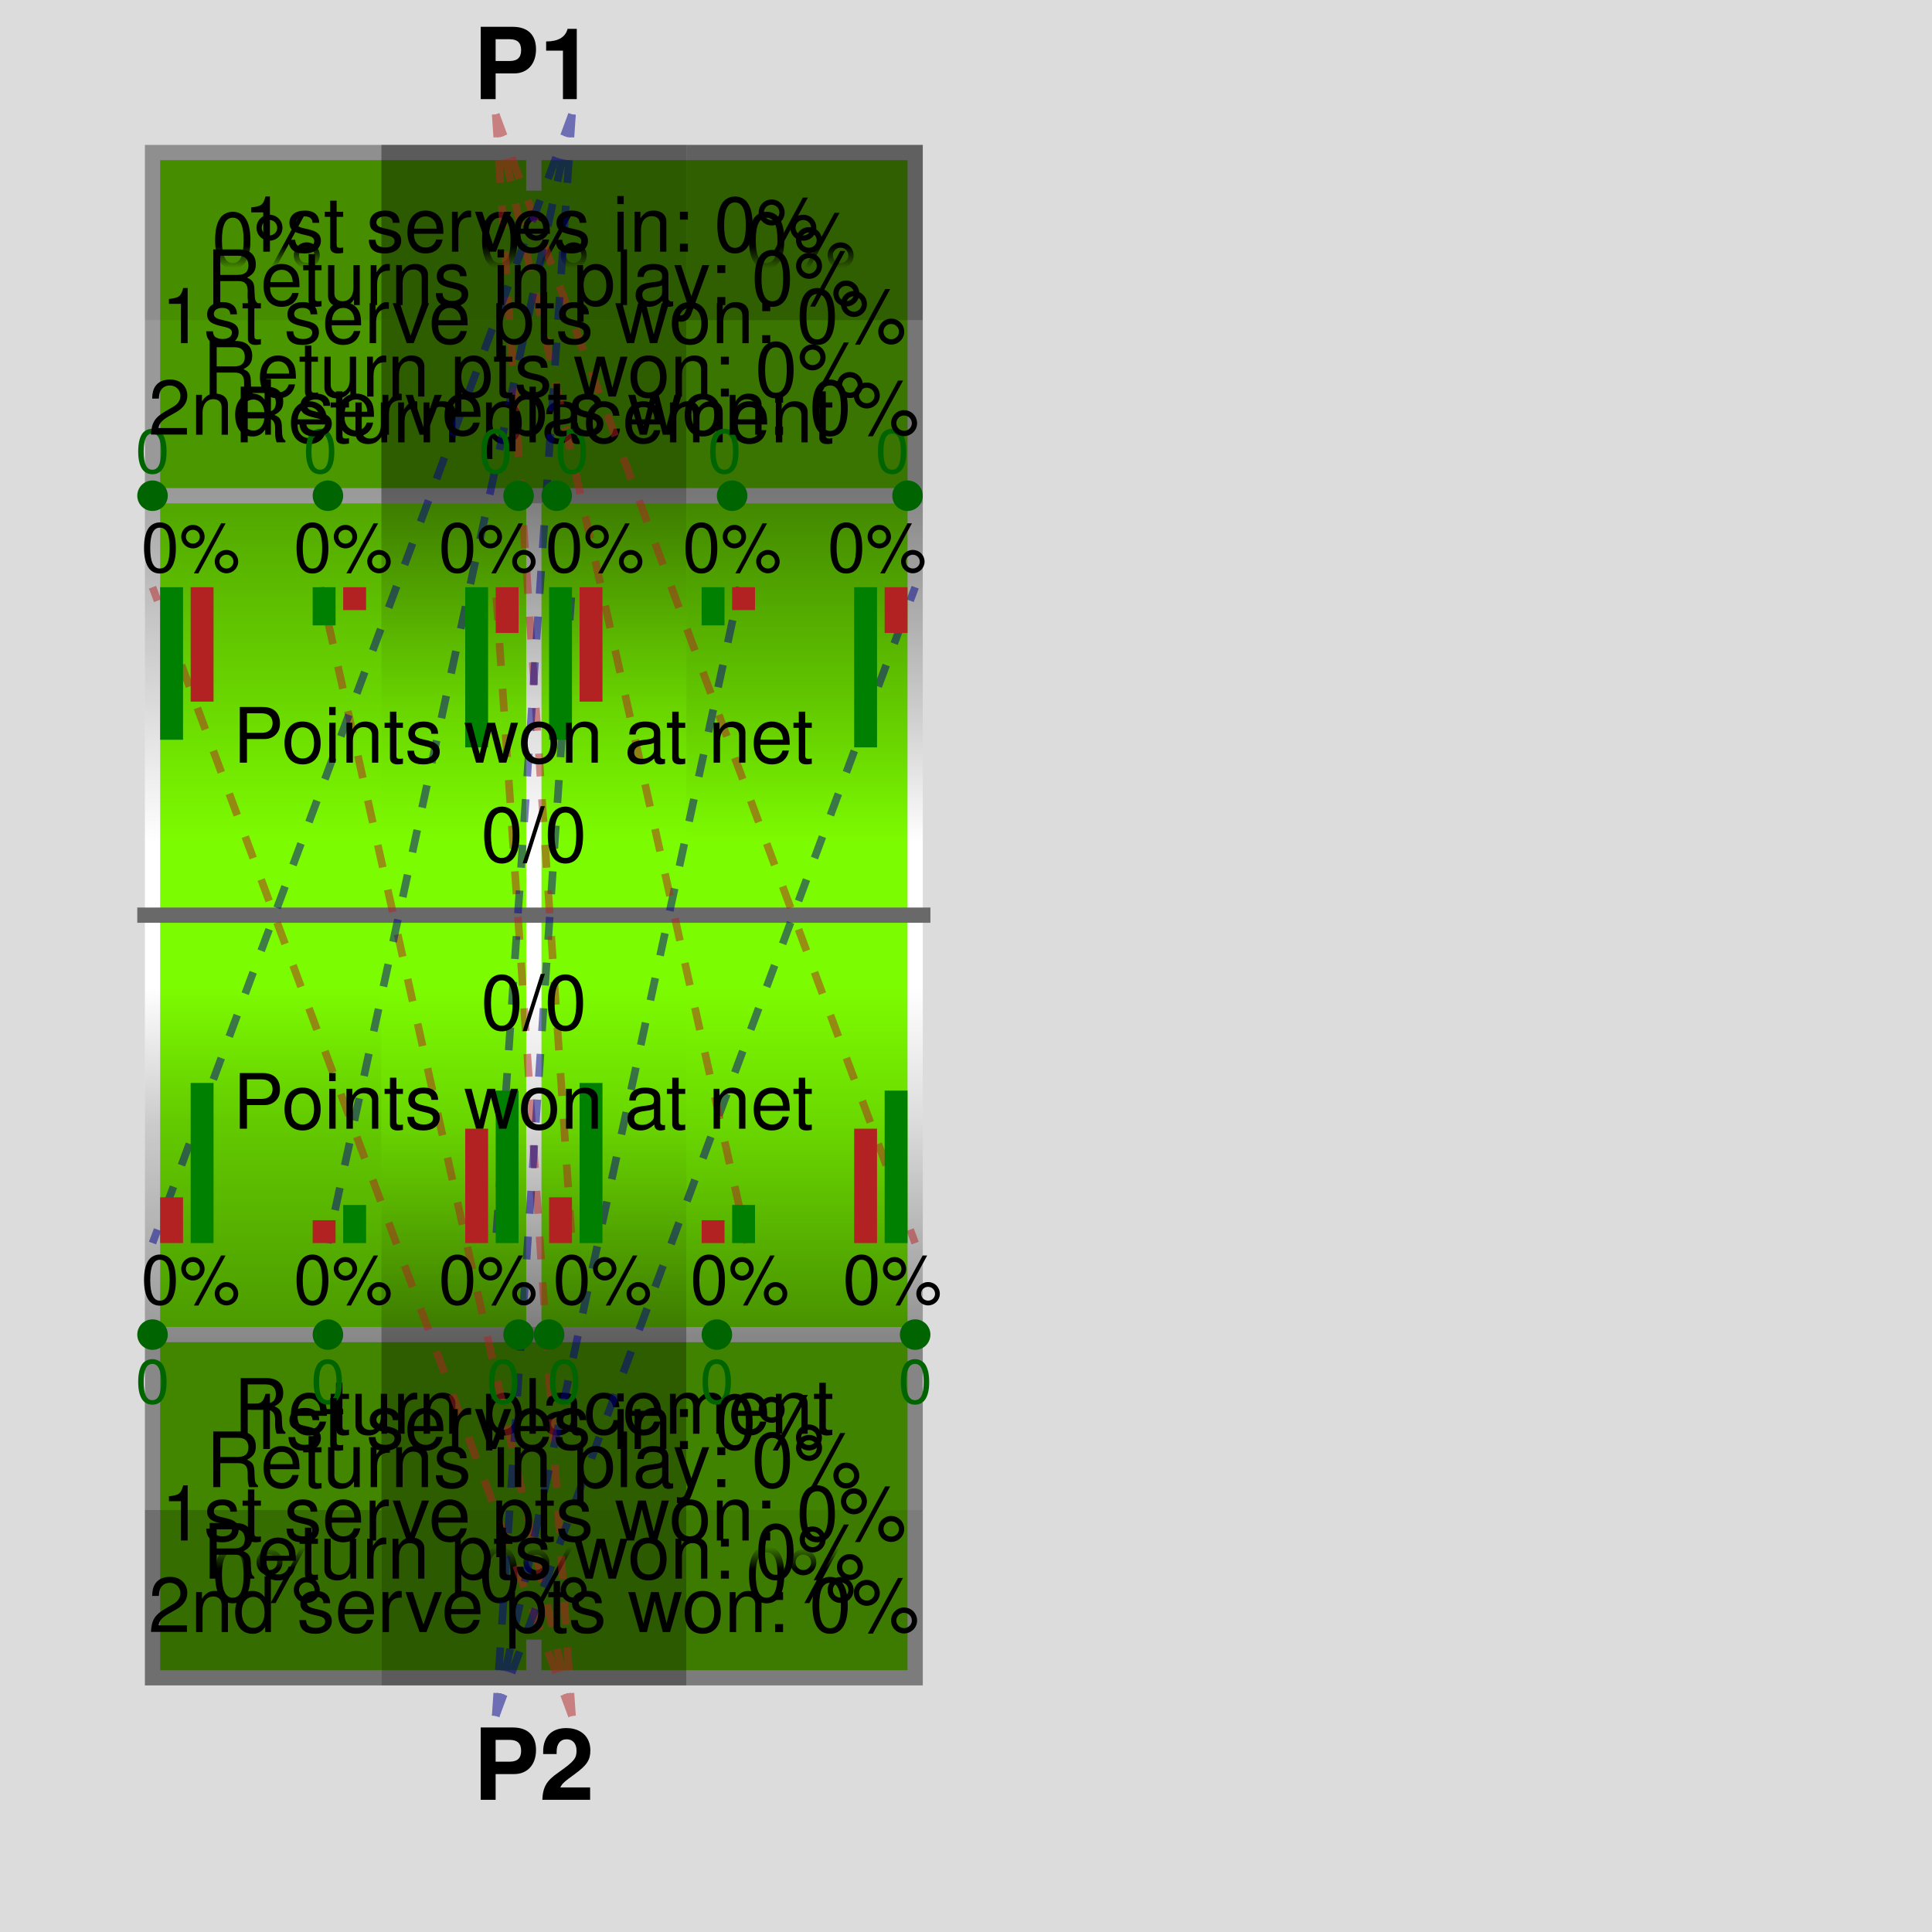
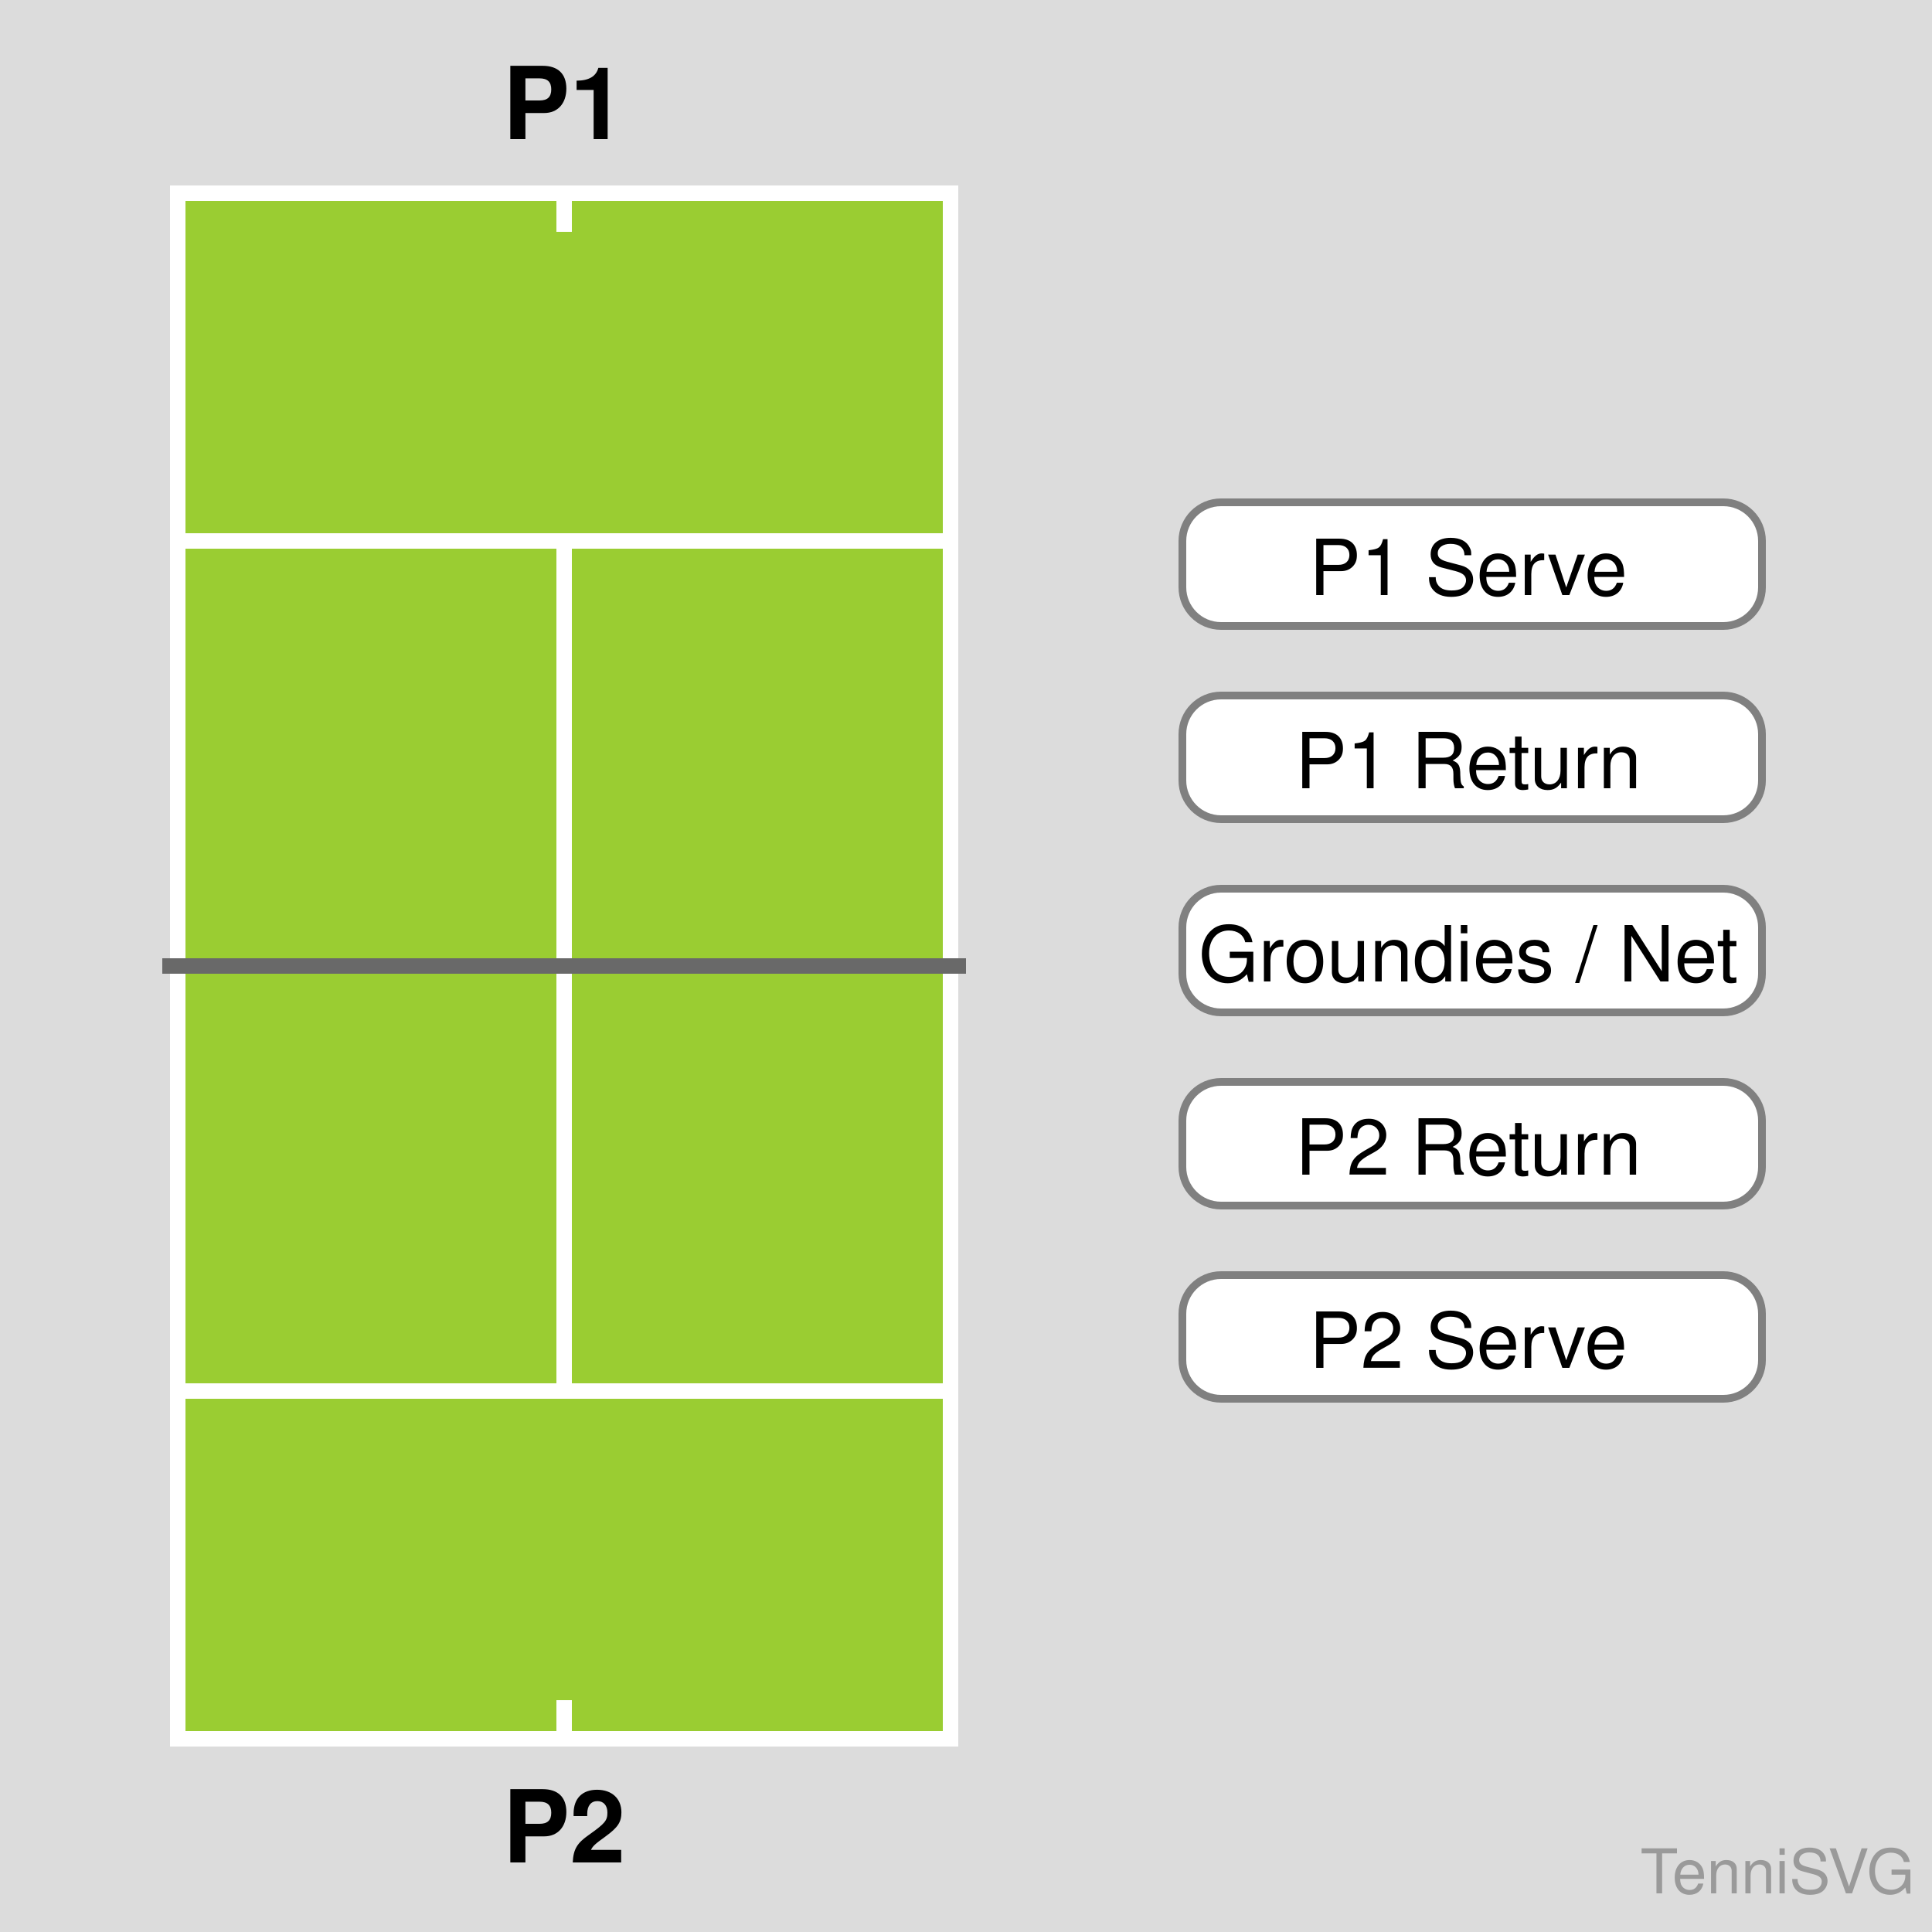
- <svg xmlns="http://www.w3.org/2000/svg" width="380px" height="380px" version="1.1">
-   <g transform="scale(1.5)">
+ <svg xmlns="http://www.w3.org/2000/svg" width="375px" height="375px" version="1.1">
+   <style>
+ 		#buttons rect:hover {stroke: dimgrey; fill: grey; fill-opacity: 8%}
+ 		#buttons g.selected rect:first-child {stroke: dimgrey; fill: grey; fill-opacity: 3%}
+ 	</style>
+   <g id="scale" transform="scale(1.5)">
    <g font-family="Gill Sans, Helvetica, Arial, sans-serif" font-size="10px" color="black" text-anchor="middle">
      <defs>
        <linearGradient id="fadeout1" y1="0%" y2="100%" x1="1" x2="1">
          <stop offset="60%" stop-opacity="1" />
          <stop offset="99%" stop-opacity="0" />
        </linearGradient>
        <linearGradient id="fadeout2" y1="100%" y2="0%" x1="1" x2="1">
          <stop offset="60%" stop-opacity="1" />
          <stop offset="99%" stop-opacity="0" />
        </linearGradient>
      </defs>
      <rect id="bg" x="0" y="0" width="100%" height="100%" fill="gainsboro" />
-       <g id="court" fill="lawngreen" stroke="white" stroke-width="2px">
-         <rect x="20" y="20" width="100" height="200" />
-         <line x1="20" y1="65" x2="120" y2="65" />
-         <line x1="20" y1="175" x2="120" y2="175" />
-         <line x1="70" y1="65" x2="70" y2="175" />
-         <line x1="70" y1="20" x2="70" y2="25" />
-         <line x1="70" y1="215" x2="70" y2="220" />
-         <line x1="18" y1="120" x2="122" y2="120" stroke="dimgrey" />
-       </g>
-       <g id="players" font-size="13px" font-weight="bold" opacity="1">
-         <text x="70" y="13">P1</text>
-         <text x="70" y="236">P2</text>
-       </g>
-       <g id="zone_numbers" font-size="11px" opacity="0">
-         <text x="18" y="25">1</text>
-         <text x="68" y="25">2</text>
-         <text x="118" y="25">3</text>
-         <text x="18" y="75">4</text>
-         <text x="38" y="75">5</text>
-         <text x="58" y="75">6</text>
-         <text x="75" y="75">6</text>
-         <text x="95" y="75">5</text>
-         <text x="115" y="75">4</text>
-         <text x="155" y="25">9</text>
-         <text x="155" y="55">8</text>
-         <text x="155" y="85">7</text>
-       </g>
-       <g id="return_zones_1" fill="black" opacity="1">
-         <rect id="z17" x="19" y="66" width="31" height="45" fill="url(#fadeout1)" opacity=".14" />
-         <rect id="z27" x="50" y="66" width="40" height="45" fill="url(#fadeout1)" opacity=".15" />
-         <rect id="z37" x="90" y="66" width="31" height="45" fill="url(#fadeout1)" opacity=".20" />
-         <rect id="z18" x="19" y="42" width="31" height="24" opacity=".20" />
-         <rect id="z28" x="50" y="42" width="40" height="24" opacity=".33" />
-         <rect id="z38" x="90" y="42" width="31" height="24" opacity=".29" />
-         <rect id="z19" x="19" y="19" width="31" height="23" opacity=".25" />
-         <rect id="z29" x="50" y="19" width="40" height="23" opacity=".35" />
-         <rect id="z39" x="90" y="19" width="31" height="23" opacity=".42" />
-         <text x="70" y="58" text-anchor="middle">Return placement</text>
-       </g>
-       <g id="return_zones_2" fill="black" opacity="1" transform="rotate(180,70,120)">
-         <rect id="z17" x="19" y="66" width="31" height="45" fill="url(#fadeout1)" opacity=".14" />
-         <rect id="z27" x="50" y="66" width="40" height="45" fill="url(#fadeout1)" opacity=".15" />
-         <rect id="z37" x="90" y="66" width="31" height="45" fill="url(#fadeout1)" opacity=".20" />
-         <rect id="z18" x="19" y="42" width="31" height="24" opacity=".20" />
-         <rect id="z28" x="50" y="42" width="40" height="24" opacity=".33" />
-         <rect id="z38" x="90" y="42" width="31" height="24" opacity=".29" />
-         <rect id="z19" x="19" y="19" width="31" height="23" opacity=".25" />
-         <rect id="z29" x="50" y="19" width="40" height="23" opacity=".35" />
-         <rect id="z39" x="90" y="19" width="31" height="23" opacity=".42" />
-         <text x="70" y="188" text-anchor="middle" transform="rotate(180,70,120)">Return placement</text>
-       </g>
-       <g id="groundie_zones_1" fill="url(#fadeout1)" opacity="1">
-         <rect id="za1" x="19" y="19" width="31" height="75" opacity=".25" />
-         <rect id="za2" x="50" y="19" width="40" height="75" opacity=".45" />
-         <rect id="za3" x="90" y="19" width="31" height="75" opacity=".35" />
-         <text x="35" y="35">
-           <tspan>0</tspan>%</text>
-         <text x="70" y="35">
-           <tspan>0</tspan>%</text>
-         <text x="105" y="35">
-           <tspan>0</tspan>%</text>
-       </g>
-       <g id="groundie_zones_2" fill="url(#fadeout2)" opacity="1">
-         <rect id="zb1" x="19" y="146" width="31" height="75" opacity=".25" />
-         <rect id="zb2" x="50" y="146" width="40" height="75" opacity=".45" />
-         <rect id="zb3" x="90" y="146" width="31" height="75" opacity=".35" />
-         <text x="35" y="210" text-anchor="middle">
-           <tspan>0</tspan>%</text>
-         <text x="70" y="210" text-anchor="middle">
-           <tspan>0</tspan>%</text>
-         <text x="105" y="210" text-anchor="middle">
-           <tspan>0</tspan>%</text>
-       </g>
-       <g id="serve_line_deuce_1" stroke="firebrick" stroke-width="1" stroke-dasharray="3 3" opacity="0.5">
-         <line x1="75" y1="225" x2="20" y2="77" />
-         <line x1="75" y1="225" x2="42" y2="77" />
-         <line x1="75" y1="225" x2="65" y2="77" />
-       </g>
-       <g id="serve_line_ad_1" stroke="darkblue" stroke-width="1" stroke-dasharray="3 3" opacity="0.5">
-         <line x1="65" y1="225" x2="75" y2="77" />
-         <line x1="65" y1="225" x2="97" y2="77" />
-         <line x1="65" y1="225" x2="120" y2="77" />
-       </g>
-       <g id="serve_line_deuce_2" stroke="firebrick" stroke-width="1" stroke-dasharray="3 3" opacity="0.5" transform="rotate(180,70,120)">
-         <line x1="75" y1="225" x2="20" y2="77" />
-         <line x1="75" y1="225" x2="42" y2="77" />
-         <line x1="75" y1="225" x2="65" y2="77" />
-       </g>
-       <g id="serve_line_ad_2" stroke="darkblue" stroke-width="1" stroke-dasharray="3 3" opacity="0.5" transform="rotate(180,70,120)">
-         <line x1="65" y1="225" x2="75" y2="77" />
-         <line x1="65" y1="225" x2="97" y2="77" />
-         <line x1="65" y1="225" x2="120" y2="77" />
-       </g>
-       <g id="serve_box_stats_deuce_1" font-size="9px" opacity="1">
-         <text x="25" y="75">
-           <tspan>0</tspan>%</text>
-         <text x="45" y="75">
-           <tspan>0</tspan>%</text>
-         <text x="64" y="75">
-           <tspan>0</tspan>%</text>
-         <g id="bars_deuce_1">
-           <rect x="21" y="77" width="3" height="20" fill="green" />
-           <rect x="25" y="77" width="3" height="15" fill="firebrick" />
-           <rect x="41" y="77" width="3" height="5" fill="green" />
-           <rect x="45" y="77" width="3" height="3" fill="firebrick" />
-           <rect x="61" y="77" width="3" height="21" fill="green" />
-           <rect x="65" y="77" width="3" height="6" fill="firebrick" />
-         </g>
-         <g id="aces_deuce_1" fill="darkgreen">
-           <circle cx="20" cy="65" r="2" />
-           <text x="20" y="62" font-size="8px">
-             <tspan>0</tspan>
+       <text id="watermark" font-size="8px" text-anchor="right" x="230" y="245" color="grey" opacity="0.3">TenniSVG</text>
+       <text id="caption" font-size="11px" text-anchor="left" x="120" y="10" color="grey" />
+       <g transform="translate(3,5)">
+         <g id="court" fill="yellowgreen" stroke="white" stroke-width="2px">
+           <rect x="20" y="20" width="100" height="200" />
+           <line x1="20" y1="65" x2="120" y2="65" />
+           <line x1="20" y1="175" x2="120" y2="175" />
+           <line x1="70" y1="65" x2="70" y2="175" />
+           <line x1="70" y1="20" x2="70" y2="25" />
+           <line x1="70" y1="215" x2="70" y2="220" />
+           <line x1="18" y1="120" x2="122" y2="120" stroke="dimgrey" />
+         </g>
+         <g id="players" font-size="13px" font-weight="bold" opacity="1">
+           <text x="70" y="13">P1</text>
+           <text x="70" y="236">P2</text>
+         </g>
+         <g id="zone_numbers" font-size="11px" opacity="0">
+           <text x="18" y="25">1</text>
+           <text x="68" y="25">2</text>
+           <text x="118" y="25">3</text>
+           <text x="18" y="75">4</text>
+           <text x="38" y="75">5</text>
+           <text x="58" y="75">6</text>
+           <text x="75" y="75">6</text>
+           <text x="95" y="75">5</text>
+           <text x="115" y="75">4</text>
+           <text x="155" y="25">9</text>
+           <text x="155" y="55">8</text>
+           <text x="155" y="85">7</text>
+         </g>
+         <g id="return_zones_1" fill="black" opacity="0">
+           <rect id="z17" x="19" y="66" width="31" height="45" fill="url(#fadeout1)" opacity=".14" />
+           <rect id="z27" x="50" y="66" width="40" height="45" fill="url(#fadeout1)" opacity=".15" />
+           <rect id="z37" x="90" y="66" width="31" height="45" fill="url(#fadeout1)" opacity=".20" />
+           <rect id="z18" x="19" y="42" width="31" height="24" opacity=".20" />
+           <rect id="z28" x="50" y="42" width="40" height="24" opacity=".33" />
+           <rect id="z38" x="90" y="42" width="31" height="24" opacity=".29" />
+           <rect id="z19" x="19" y="19" width="31" height="23" opacity=".25" />
+           <rect id="z29" x="50" y="19" width="40" height="23" opacity=".35" />
+           <rect id="z39" x="90" y="19" width="31" height="23" opacity=".42" />
+           <text x="70" y="58" text-anchor="middle">Return placement</text>
+         </g>
+         <g id="return_zones_2" fill="black" opacity="0" transform="rotate(180,70,120)">
+           <rect id="z17" x="19" y="66" width="31" height="45" fill="url(#fadeout1)" opacity=".14" />
+           <rect id="z27" x="50" y="66" width="40" height="45" fill="url(#fadeout1)" opacity=".15" />
+           <rect id="z37" x="90" y="66" width="31" height="45" fill="url(#fadeout1)" opacity=".20" />
+           <rect id="z18" x="19" y="42" width="31" height="24" opacity=".20" />
+           <rect id="z28" x="50" y="42" width="40" height="24" opacity=".33" />
+           <rect id="z38" x="90" y="42" width="31" height="24" opacity=".29" />
+           <rect id="z19" x="19" y="19" width="31" height="23" opacity=".25" />
+           <rect id="z29" x="50" y="19" width="40" height="23" opacity=".35" />
+           <rect id="z39" x="90" y="19" width="31" height="23" opacity=".42" />
+           <text x="70" y="188" text-anchor="middle" transform="rotate(180,70,120)">Return placement</text>
+         </g>
+         <g id="groundie_zones_1" fill="url(#fadeout1)" opacity="0">
+           <rect id="za1" x="19" y="19" width="31" height="75" opacity=".25" />
+           <rect id="za2" x="50" y="19" width="40" height="75" opacity=".45" />
+           <rect id="za3" x="90" y="19" width="31" height="75" opacity=".35" />
+           <text x="35" y="35">
+             <tspan>0</tspan>%</text>
+           <text x="70" y="35">
+             <tspan>0</tspan>%</text>
+           <text x="105" y="35">
+             <tspan>0</tspan>%</text>
+         </g>
+         <g id="groundie_zones_2" fill="url(#fadeout2)" opacity="0">
+           <rect id="zb1" x="19" y="146" width="31" height="75" opacity=".25" />
+           <rect id="zb2" x="50" y="146" width="40" height="75" opacity=".45" />
+           <rect id="zb3" x="90" y="146" width="31" height="75" opacity=".35" />
+           <text x="35" y="210" text-anchor="middle">
+             <tspan>0</tspan>%</text>
+           <text x="70" y="210" text-anchor="middle">
+             <tspan>0</tspan>%</text>
+           <text x="105" y="210" text-anchor="middle">
+             <tspan>0</tspan>%</text>
+         </g>
+         <g id="serve_line_deuce_1" stroke="firebrick" stroke-width="1" stroke-dasharray="3 3" opacity="0">
+           <line x1="75" y1="225" x2="20" y2="77" />
+           <line x1="75" y1="225" x2="42" y2="77" />
+           <line x1="75" y1="225" x2="65" y2="77" />
+         </g>
+         <g id="serve_line_ad_1" stroke="darkblue" stroke-width="1" stroke-dasharray="3 3" opacity="0">
+           <line x1="65" y1="225" x2="75" y2="77" />
+           <line x1="65" y1="225" x2="97" y2="77" />
+           <line x1="65" y1="225" x2="120" y2="77" />
+         </g>
+         <g id="serve_line_deuce_2" stroke="firebrick" stroke-width="1" stroke-dasharray="3 3" opacity="0" transform="rotate(180,70,120)">
+           <line x1="75" y1="225" x2="20" y2="77" />
+           <line x1="75" y1="225" x2="42" y2="77" />
+           <line x1="75" y1="225" x2="65" y2="77" />
+         </g>
+         <g id="serve_line_ad_2" stroke="darkblue" stroke-width="1" stroke-dasharray="3 3" opacity="0" transform="rotate(180,70,120)">
+           <line x1="65" y1="225" x2="75" y2="77" />
+           <line x1="65" y1="225" x2="97" y2="77" />
+           <line x1="65" y1="225" x2="120" y2="77" />
+         </g>
+         <g id="serve_box_stats_deuce_1" font-size="9px" opacity="0">
+           <text x="25" y="75">
+             <tspan>0</tspan>%</text>
+           <text x="45" y="75">
+             <tspan>0</tspan>%</text>
+           <text x="64" y="75">
+             <tspan>0</tspan>%</text>
+           <g id="bars_deuce_1">
+             <rect x="21" y="77" width="3" height="20" fill="green" />
+             <rect x="25" y="77" width="3" height="15" fill="firebrick" />
+             <rect x="41" y="77" width="3" height="5" fill="green" />
+             <rect x="45" y="77" width="3" height="3" fill="firebrick" />
+             <rect x="61" y="77" width="3" height="21" fill="green" />
+             <rect x="65" y="77" width="3" height="6" fill="firebrick" />
+           </g>
+           <g id="aces_deuce_1" fill="darkgreen">
+             <circle cx="20" cy="65" r="2" />
+             <text x="20" y="62" font-size="8px">
+               <tspan>0</tspan>
+             </text>
+             <circle cx="43" cy="65" r="2" />
+             <text x="42" y="62" font-size="8px">
+               <tspan>0</tspan>
+             </text>
+             <circle cx="68" cy="65" r="2" />
+             <text x="65" y="62" font-size="8px">
+               <tspan>0</tspan>
+             </text>
+           </g>
+         </g>
+         <g id="serve_box_stats_ad_1" font-size="9px" opacity="0" transform="translate(50,0)">
+           <text x="28" y="75">
+             <tspan>0</tspan>%</text>
+           <text x="46" y="75">
+             <tspan>0</tspan>%</text>
+           <text x="65" y="75">
+             <tspan>0</tspan>%</text>
+           <g id="bars_ad_1" fill="darkgreen">
+             <rect x="22" y="77" width="3" height="20" fill="green" />
+             <rect x="26" y="77" width="3" height="15" fill="firebrick" />
+             <rect x="42" y="77" width="3" height="5" fill="green" />
+             <rect x="46" y="77" width="3" height="3" fill="firebrick" />
+             <rect x="62" y="77" width="3" height="21" fill="green" />
+             <rect x="66" y="77" width="3" height="6" fill="firebrick" />
+           </g>
+           <g id="aces_ad_1" fill="darkgreen">
+             <circle cx="23" cy="65" r="2" />
+             <text x="25" y="62" font-size="8px">
+               <tspan>0</tspan>
+             </text>
+             <circle cx="46" cy="65" r="2" />
+             <text x="45" y="62" font-size="8px">
+               <tspan>0</tspan>
+             </text>
+             <circle cx="69" cy="65" r="2" />
+             <text x="67" y="62" font-size="8px">
+               <tspan>0</tspan>
+             </text>
+           </g>
+         </g>
+         <g id="serve_box_stats_deuce_2" font-size="9px" opacity="0">
+           <text x="79" y="171">
+             <tspan>0</tspan>%</text>
+           <text x="97" y="171">
+             <tspan>0</tspan>%</text>
+           <text x="117" y="171">
+             <tspan>0</tspan>%</text>
+           <g id="bars_deuce_2" transform="rotate(180,70,120)">
+             <rect x="65" y="77" width="3" height="6" fill="firebrick" />
+             <rect x="61" y="77" width="3" height="21" fill="green" />
+             <rect x="45" y="77" width="3" height="3" fill="firebrick" />
+             <rect x="41" y="77" width="3" height="5" fill="green" />
+             <rect x="25" y="77" width="3" height="15" fill="firebrick" />
+             <rect x="21" y="77" width="3" height="20" fill="green" />
+           </g>
+           <g id="aces_deuce_2" fill="darkgreen">
+             <circle cx="72" cy="175" r="2" />
+             <text x="74" y="184" font-size="8px">
+               <tspan>0</tspan>
+             </text>
+             <circle cx="94" cy="175" r="2" />
+             <text x="94" y="184" font-size="8px">
+               <tspan>0</tspan>
+             </text>
+             <circle cx="120" cy="175" r="2" />
+             <text x="120" y="184" font-size="8px">
+               <tspan>0</tspan>
+             </text>
+           </g>
+         </g>
+         <g id="serve_box_stats_ad_2" font-size="9px" opacity="0" transform="translate(50,0)">
+           <text x="-25" y="171">
+             <tspan>0</tspan>%</text>
+           <text x="-5" y="171">
+             <tspan>0</tspan>%</text>
+           <text x="14" y="171">
+             <tspan>0</tspan>%</text>
+           <g id="bars_ad_2" fill="darkgreen" transform="translate(-100,0), rotate(180,70,120)">
+             <rect x="66" y="77" width="3" height="6" fill="firebrick" />
+             <rect x="62" y="77" width="3" height="21" fill="green" />
+             <rect x="46" y="77" width="3" height="3" fill="firebrick" />
+             <rect x="42" y="77" width="3" height="5" fill="green" />
+             <rect x="26" y="77" width="3" height="15" fill="firebrick" />
+             <rect x="22" y="77" width="3" height="20" fill="green" />
+           </g>
+           <g id="aces_ad_2" fill="darkgreen">
+             <circle cx="-30" cy="175" r="2" />
+             <text x="-30" y="184" font-size="8px">
+               <tspan>0</tspan>
+             </text>
+             <circle cx="-7" cy="175" r="2" />
+             <text x="-7" y="184" font-size="8px">
+               <tspan>0</tspan>
+             </text>
+             <circle cx="18" cy="175" r="2" />
+             <text x="16" y="184" font-size="8px">
+               <tspan>0</tspan>
+             </text>
+           </g>
+         </g>
+         <g id="serve_stats_1" font-size="10px" opacity="0">
+           <text x="70" y="190">1st serves in: <tspan>0</tspan>%</text>
+           <text x="70" y="202">1st serve pts won: <tspan>0</tspan>%</text>
+           <text x="70" y="214">2nd serve pts won: <tspan>0</tspan>%</text>
+         </g>
+         <g id="serve_stats_2" font-size="10px" opacity="0">
+           <text x="70" y="33">1st serves in: <tspan>0</tspan>%</text>
+           <text x="70" y="45">1st serve pts won: <tspan>0</tspan>%</text>
+           <text x="70" y="57">2nd serve pts won: <tspan>0</tspan>%</text>
+         </g>
+         <g id="return_stats_1" font-size="10px" opacity="0">
+           <text x="70" y="195" text-anchor="middle">Returns in play: <tspan>0</tspan>%</text>
+           <text x="70" y="207" text-anchor="middle">Return pts won: <tspan>0</tspan>%</text>
+         </g>
+         <g id="return_stats_2" font-size="10px" opacity="0">
+           <text x="70" y="40" text-anchor="middle">Returns in play: <tspan>0</tspan>%</text>
+           <text x="70" y="52" text-anchor="middle">Return pts won: <tspan>0</tspan>%</text>
+         </g>
+         <g id="net_stats" font-size="10px" opacity="0">
+           <text x="70" y="100">Points won at net
+ 			<tspan x="70" y="113">0/0</tspan>
          </text>
-           <circle cx="43" cy="65" r="2" />
-           <text x="42" y="62" font-size="8px">
-             <tspan>0</tspan>
+           <text x="70" y="148">Points won at net
+ 			<tspan x="70" y="135">0/0</tspan>
          </text>
-           <circle cx="68" cy="65" r="2" />
-           <text x="65" y="62" font-size="8px">
-             <tspan>0</tspan>
-           </text>
-         </g>
-       </g>
-       <g id="serve_box_stats_ad_1" font-size="9px" opacity="1" transform="translate(50,0)">
-         <text x="28" y="75">
-           <tspan>0</tspan>%</text>
-         <text x="46" y="75">
-           <tspan>0</tspan>%</text>
-         <text x="65" y="75">
-           <tspan>0</tspan>%</text>
-         <g id="bars_ad_1" fill="darkgreen">
-           <rect x="22" y="77" width="3" height="20" fill="green" />
-           <rect x="26" y="77" width="3" height="15" fill="firebrick" />
-           <rect x="42" y="77" width="3" height="5" fill="green" />
-           <rect x="46" y="77" width="3" height="3" fill="firebrick" />
-           <rect x="62" y="77" width="3" height="21" fill="green" />
-           <rect x="66" y="77" width="3" height="6" fill="firebrick" />
-         </g>
-         <g id="aces_ad_1" fill="darkgreen">
-           <circle cx="23" cy="65" r="2" />
-           <text x="25" y="62" font-size="8px">
-             <tspan>0</tspan>
-           </text>
-           <circle cx="46" cy="65" r="2" />
-           <text x="45" y="62" font-size="8px">
-             <tspan>0</tspan>
-           </text>
-           <circle cx="69" cy="65" r="2" />
-           <text x="67" y="62" font-size="8px">
-             <tspan>0</tspan>
-           </text>
-         </g>
-       </g>
-       <g id="serve_box_stats_deuce_2" font-size="9px" opacity="1">
-         <text x="79" y="171">
-           <tspan>0</tspan>%</text>
-         <text x="97" y="171">
-           <tspan>0</tspan>%</text>
-         <text x="117" y="171">
-           <tspan>0</tspan>%</text>
-         <g id="bars_deuce_2" transform="rotate(180,70,120)">
-           <rect x="65" y="77" width="3" height="6" fill="firebrick" />
-           <rect x="61" y="77" width="3" height="21" fill="green" />
-           <rect x="45" y="77" width="3" height="3" fill="firebrick" />
-           <rect x="41" y="77" width="3" height="5" fill="green" />
-           <rect x="25" y="77" width="3" height="15" fill="firebrick" />
-           <rect x="21" y="77" width="3" height="20" fill="green" />
-         </g>
-         <g id="aces_deuce_2" fill="darkgreen">
-           <circle cx="72" cy="175" r="2" />
-           <text x="74" y="184" font-size="8px">
-             <tspan>0</tspan>
-           </text>
-           <circle cx="94" cy="175" r="2" />
-           <text x="94" y="184" font-size="8px">
-             <tspan>0</tspan>
-           </text>
-           <circle cx="120" cy="175" r="2" />
-           <text x="120" y="184" font-size="8px">
-             <tspan>0</tspan>
-           </text>
-         </g>
-       </g>
-       <g id="serve_box_stats_ad_2" font-size="9px" opacity="1" transform="translate(50,0)">
-         <text x="-25" y="171">
-           <tspan>0</tspan>%</text>
-         <text x="-5" y="171">
-           <tspan>0</tspan>%</text>
-         <text x="14" y="171">
-           <tspan>0</tspan>%</text>
-         <g id="bars_ad_2" fill="darkgreen" transform="translate(-100,0), rotate(180,70,120)">
-           <rect x="66" y="77" width="3" height="6" fill="firebrick" />
-           <rect x="62" y="77" width="3" height="21" fill="green" />
-           <rect x="46" y="77" width="3" height="3" fill="firebrick" />
-           <rect x="42" y="77" width="3" height="5" fill="green" />
-           <rect x="26" y="77" width="3" height="15" fill="firebrick" />
-           <rect x="22" y="77" width="3" height="20" fill="green" />
-         </g>
-         <g id="aces_ad_2" fill="darkgreen">
-           <circle cx="-30" cy="175" r="2" />
-           <text x="-30" y="184" font-size="8px">
-             <tspan>0</tspan>
-           </text>
-           <circle cx="-7" cy="175" r="2" />
-           <text x="-7" y="184" font-size="8px">
-             <tspan>0</tspan>
-           </text>
-           <circle cx="18" cy="175" r="2" />
-           <text x="16" y="184" font-size="8px">
-             <tspan>0</tspan>
-           </text>
-         </g>
-       </g>
-       <g id="serve_stats_1" font-size="10px" opacity="1">
-         <text x="70" y="190">1st serves in: <tspan>0</tspan>%</text>
-         <text x="70" y="202">1st serve pts won: <tspan>0</tspan>%</text>
-         <text x="70" y="214">2nd serve pts won: <tspan>0</tspan>%</text>
-       </g>
-       <g id="serve_stats_2" font-size="10px" opacity="1">
-         <text x="70" y="33">1st serves in: <tspan>0</tspan>%</text>
-         <text x="70" y="45">1st serve pts won: <tspan>0</tspan>%</text>
-         <text x="70" y="57">2nd serve pts won: <tspan>0</tspan>%</text>
-       </g>
-       <g id="return_stats_1" font-size="10px" opacity="1">
-         <text x="70" y="195" text-anchor="middle">Returns in play: <tspan>0</tspan>%</text>
-         <text x="70" y="207" text-anchor="middle">Return pts won: <tspan>0</tspan>%</text>
-       </g>
-       <g id="return_stats_2" font-size="10px" opacity="1">
-         <text x="70" y="40" text-anchor="middle">Returns in play: <tspan>0</tspan>%</text>
-         <text x="70" y="52" text-anchor="middle">Return pts won: <tspan>0</tspan>%</text>
-       </g>
-       <g id="net_stats" font-size="10px" opacity="1">
-         <text x="70" y="100">Points won at net
- 		<tspan x="70" y="113">0/0</tspan>
-         </text>
-         <text x="70" y="148">Points won at net
- 		<tspan x="70" y="135">0/0</tspan>
-         </text>
+         </g>
+         <g id="buttons" transform="translate(150,60)" opacity="1">
+           <g id="serve1_btn" cursor="pointer">
+             <rect x="0" y="0" rx="5" ry="5" width="75" height="16" fill="white" stroke-opacity="0" />
+             <text x="37" y="12">P1 Serve</text>
+             <rect x="0" y="0" rx="5" ry="5" width="75" height="16" fill-opacity="0" stroke="grey" />
+           </g>
+           <g id="return1_btn" cursor="pointer">
+             <rect x="0" y="25" rx="5" ry="5" width="75" height="16" fill="white" stroke-opacity="0" />
+             <text x="37" y="37">P1 Return</text>
+             <rect x="0" y="25" rx="5" ry="5" width="75" height="16" fill-opacity="0" stroke="grey" />
+           </g>
+           <g id="groundies_btn" cursor="pointer">
+             <rect x="0" y="50" rx="5" ry="5" width="75" height="16" fill="white" stroke-opacity="0" />
+             <text x="37" y="62">Groundies / Net</text>
+             <rect x="0" y="50" rx="5" ry="5" width="75" height="16" fill-opacity="0" stroke="grey" />
+           </g>
+           <g id="return2_btn" cursor="pointer">
+             <rect x="0" y="75" rx="5" ry="5" width="75" height="16" fill="white" stroke-opacity="0" />
+             <text x="37" y="87">P2 Return</text>
+             <rect x="0" y="75" rx="5" ry="5" width="75" height="16" fill-opacity="0" stroke="grey" />
+           </g>
+           <g id="serve2_btn" cursor="pointer">
+             <rect x="0" y="100" rx="5" ry="5" width="75" height="16" fill="white" stroke-opacity="0" />
+             <text x="37" y="112">P2 Serve</text>
+             <rect x="0" y="100" rx="5" ry="5" width="75" height="16" fill-opacity="0" stroke="grey" />
+           </g>
+         </g>
      </g>
    </g>
  </g>
</svg>
